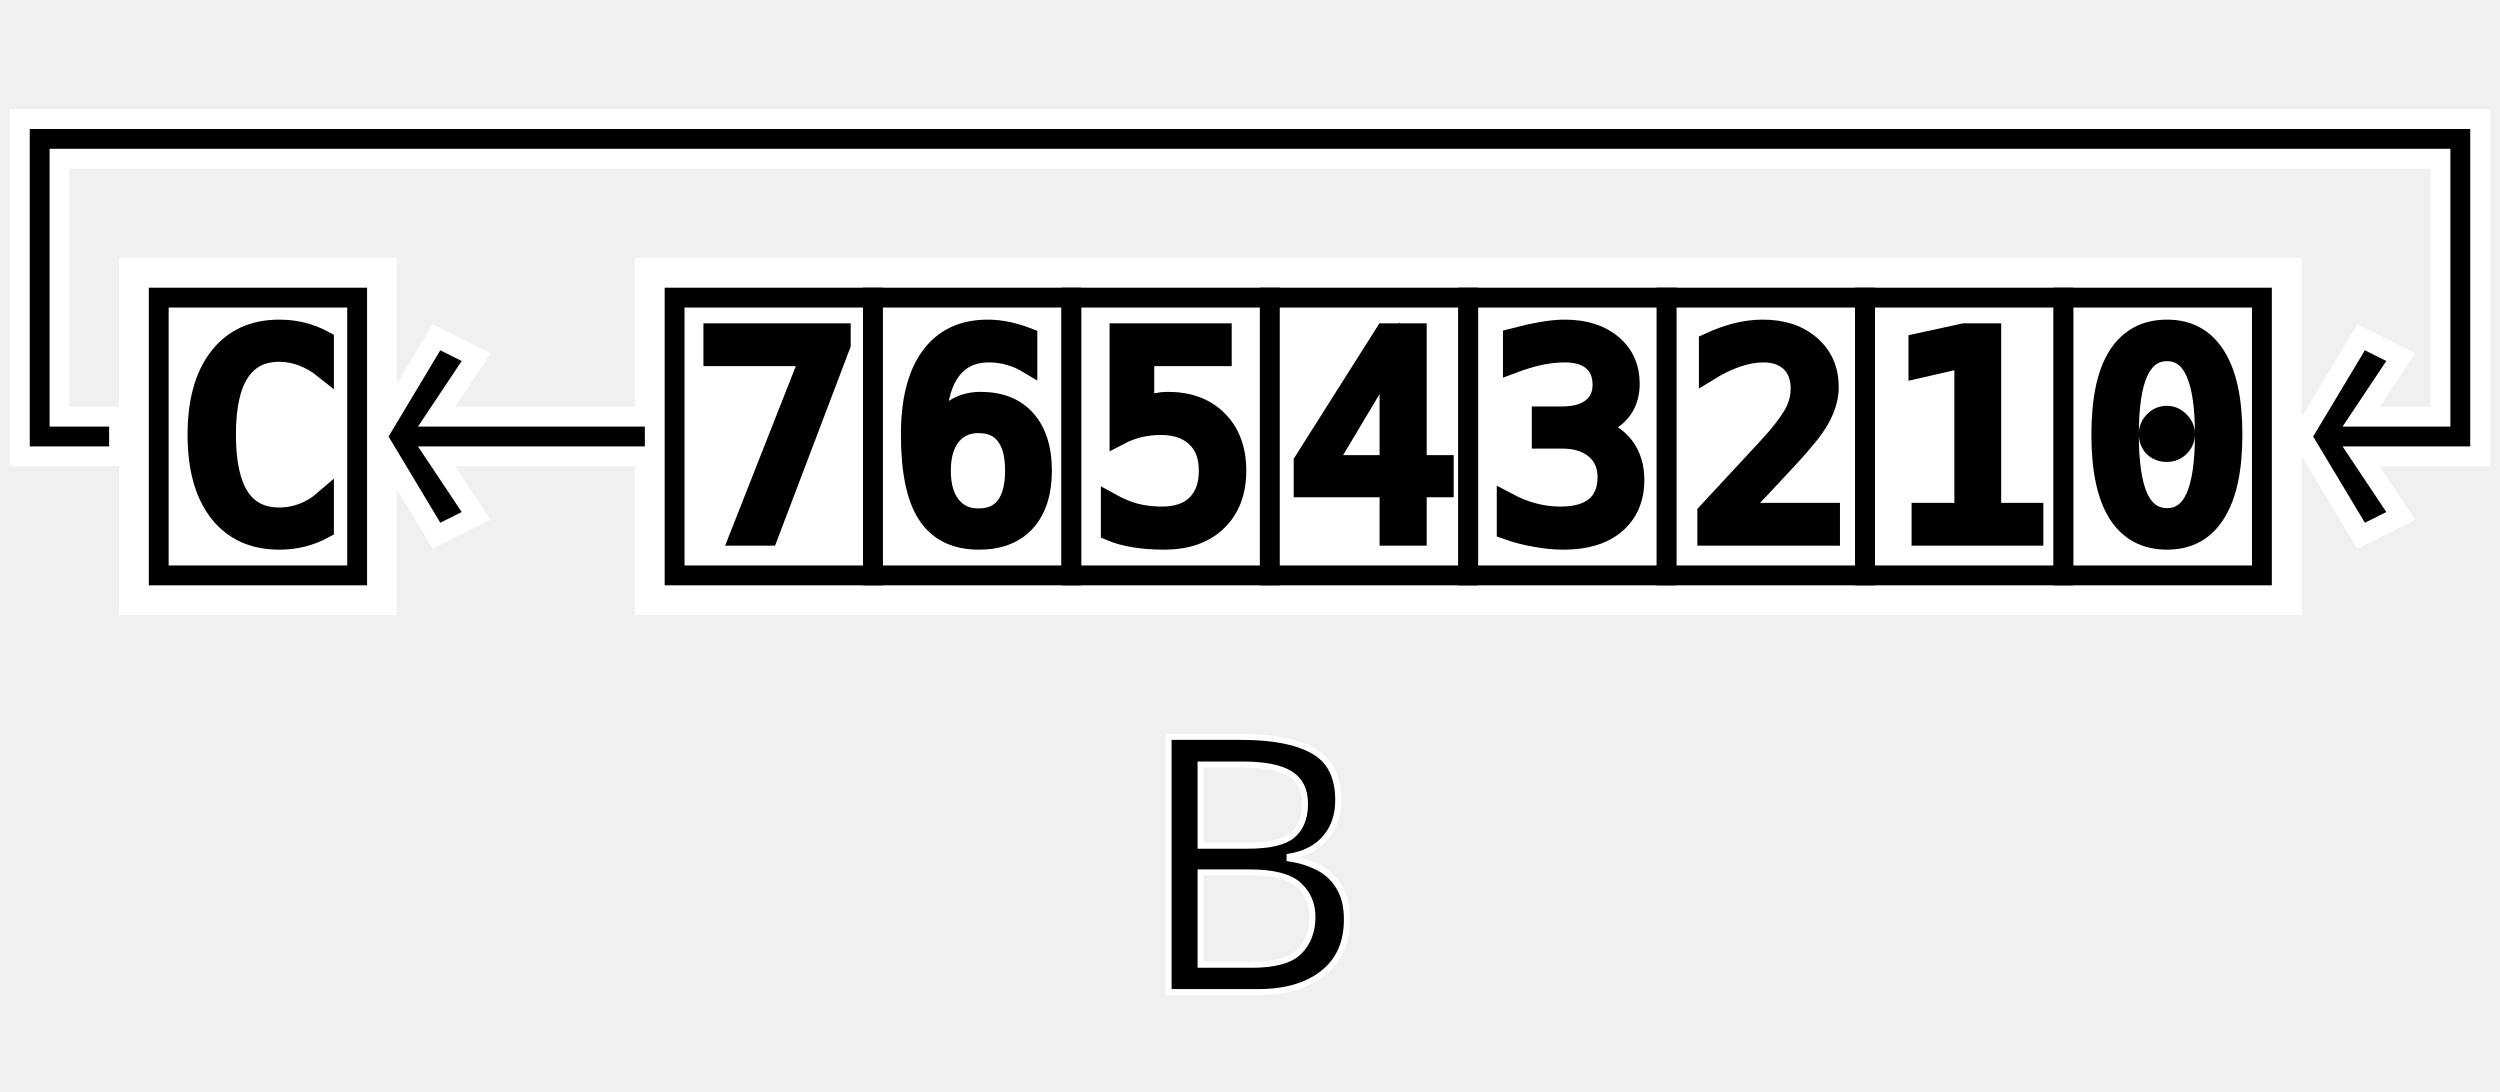
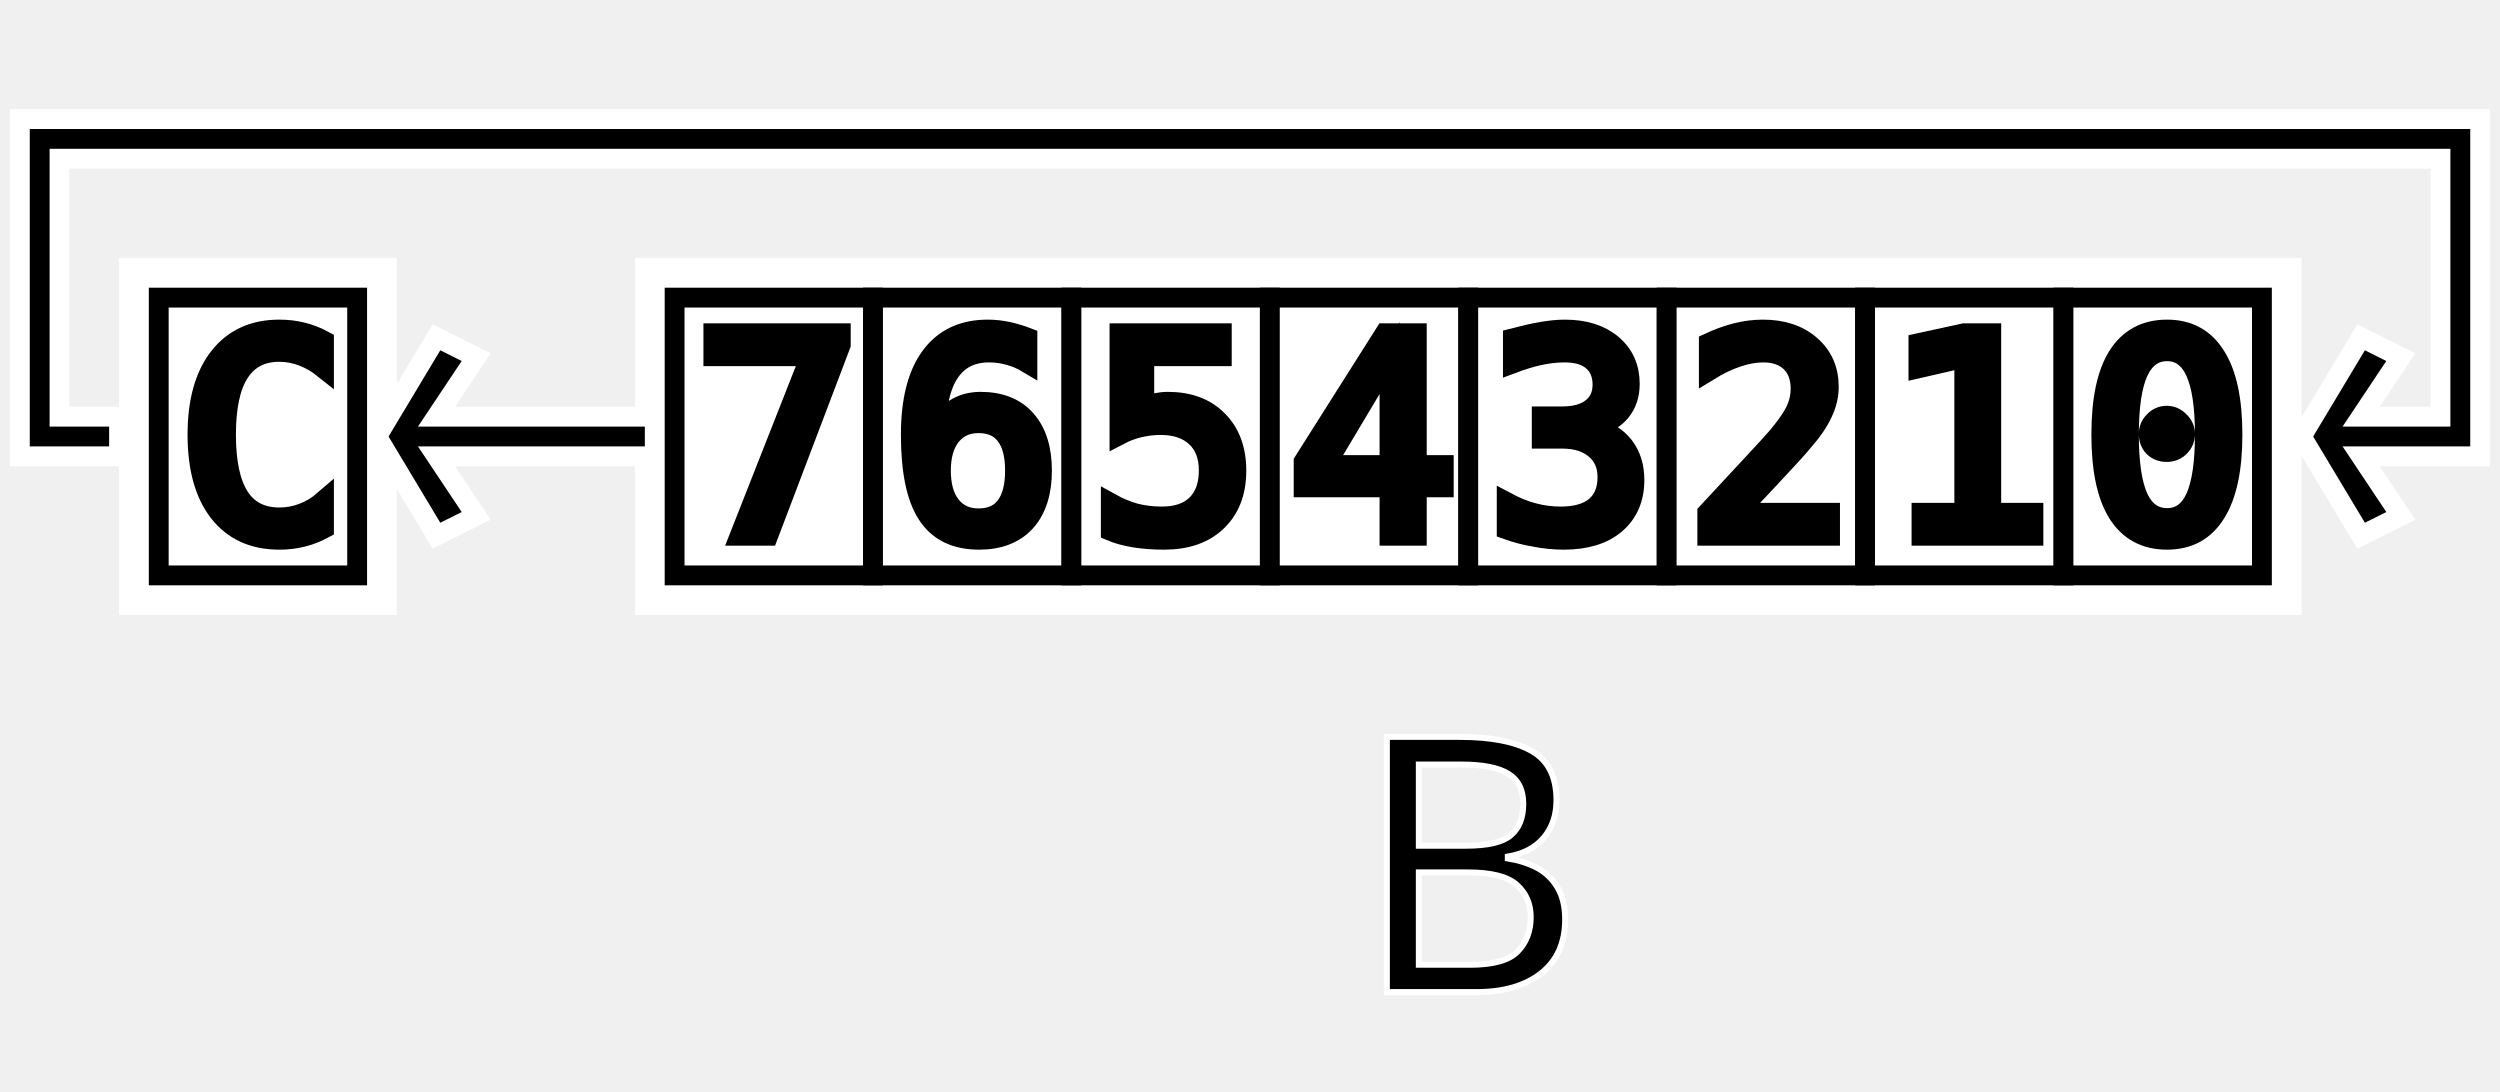
<svg xmlns="http://www.w3.org/2000/svg" width="126" height="55">
  <svg width="126" height="44">
    <g fill="white" stroke-width="0">
      <rect x="6" y="13" width="14" height="18" />
      <rect x="32" y="13" width="84" height="18" />
    </g>
    <g stroke="white" fill="black" stroke-width="1">
      <path d="M 33 21l -11 0l 2 -3l -2 -1l -3 5l 3 5l 2 -1l -2 -3l 11 0l 0 -2.5" />
      <path d="M 6 21l -3 0l 0 -13l 120 0l 0 13l -4 0l 2 -3l -2 -1l -3 5l 3 5l 2 -1l -2 -3l 6 0l 0 -17l -124 0l 0 17l 5 0l 0 -2.5" />
    </g>
    <g stroke="black" fill="white" stroke-width="1">
      <rect x="8" y="15" width="10" height="14" />
      <rect x="34" y="15" width="10" height="14" />
      <rect x="44" y="15" width="10" height="14" />
      <rect x="54" y="15" width="10" height="14" />
      <rect x="64" y="15" width="10" height="14" />
      <rect x="74" y="15" width="10" height="14" />
      <rect x="84" y="15" width="10" height="14" />
      <rect x="94" y="15" width="10" height="14" />
      <rect x="104" y="15" width="10" height="14" />
    </g>
    <g stroke="black" fill="black" font-size="14" font-family="Consolas" alignment-baseline="text-top">
      <text x="9" y="27">C</text>
      <text x="35" y="27">7</text>
      <text x="45" y="27">6</text>
      <text x="55" y="27">5</text>
      <text x="65" y="27">4</text>
      <text x="75" y="27">3</text>
      <text x="85" y="27">2</text>
      <text x="95" y="27">1</text>
      <text x="105" y="27">0</text>
    </g>
  </svg>
-   <text x="50%" y="50" stroke="white" fill="black" stroke-width="0.3" font-size="18" font-family="sans-serif" text-anchor="middle" alignment-baseline="text-top">B</text>
+   <text x="74" y="50" stroke="white" fill="black" stroke-width="0.3" font-size="18" font-family="sans-serif" text-anchor="middle" alignment-baseline="text-top">B</text>
</svg>
